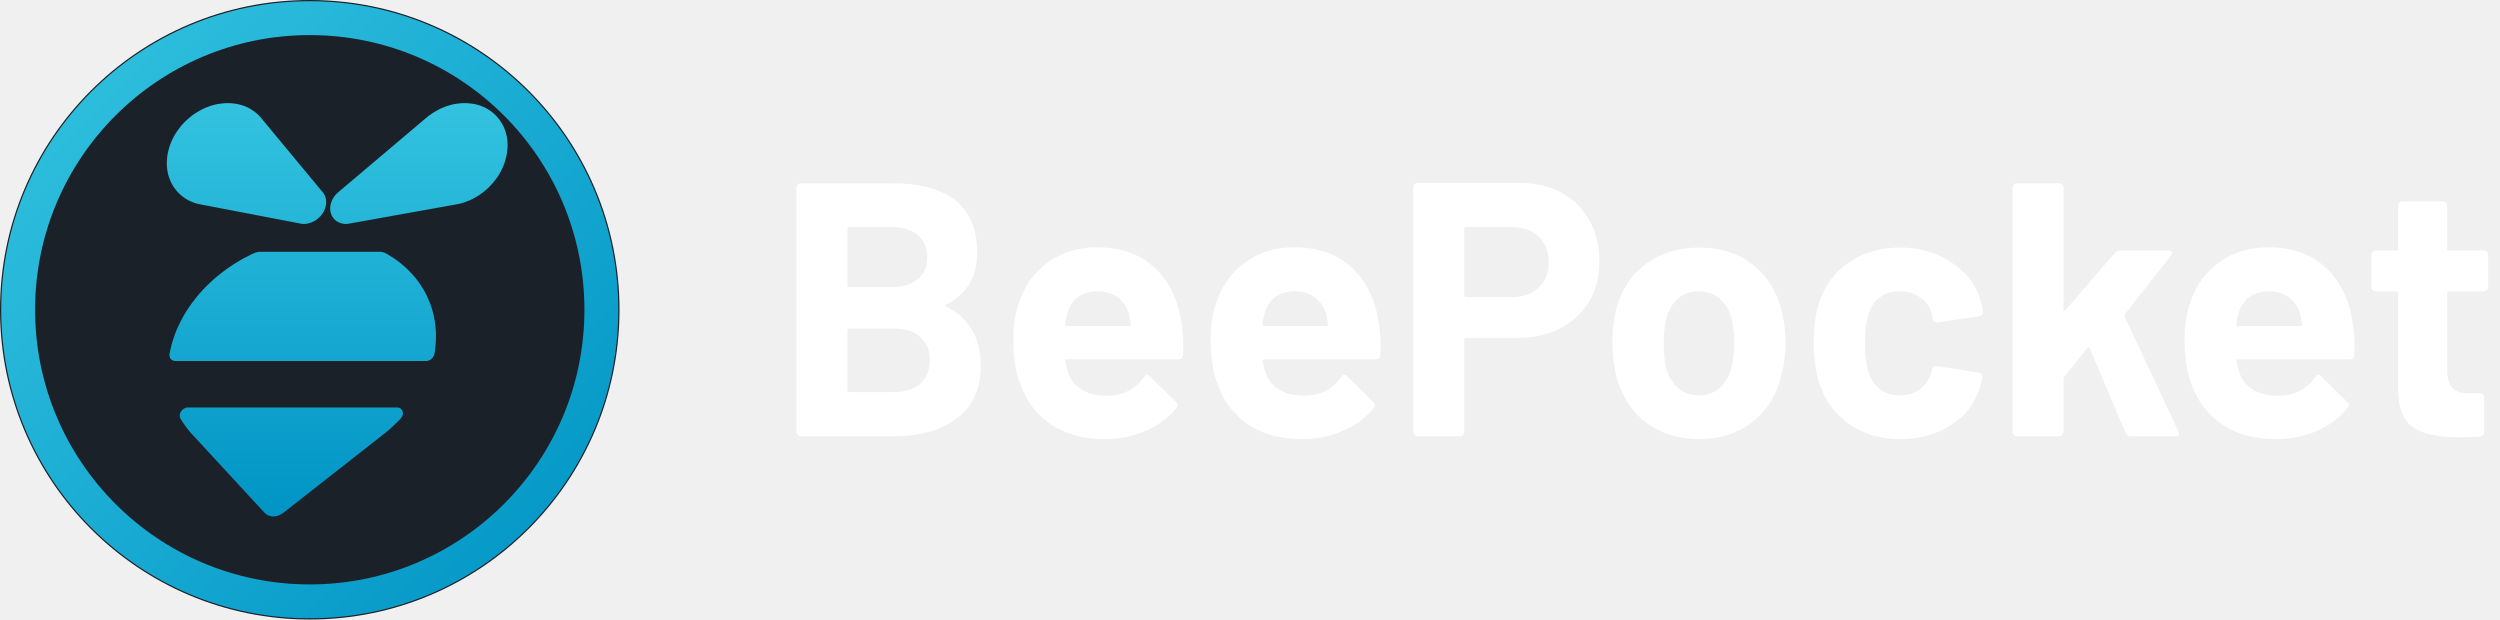
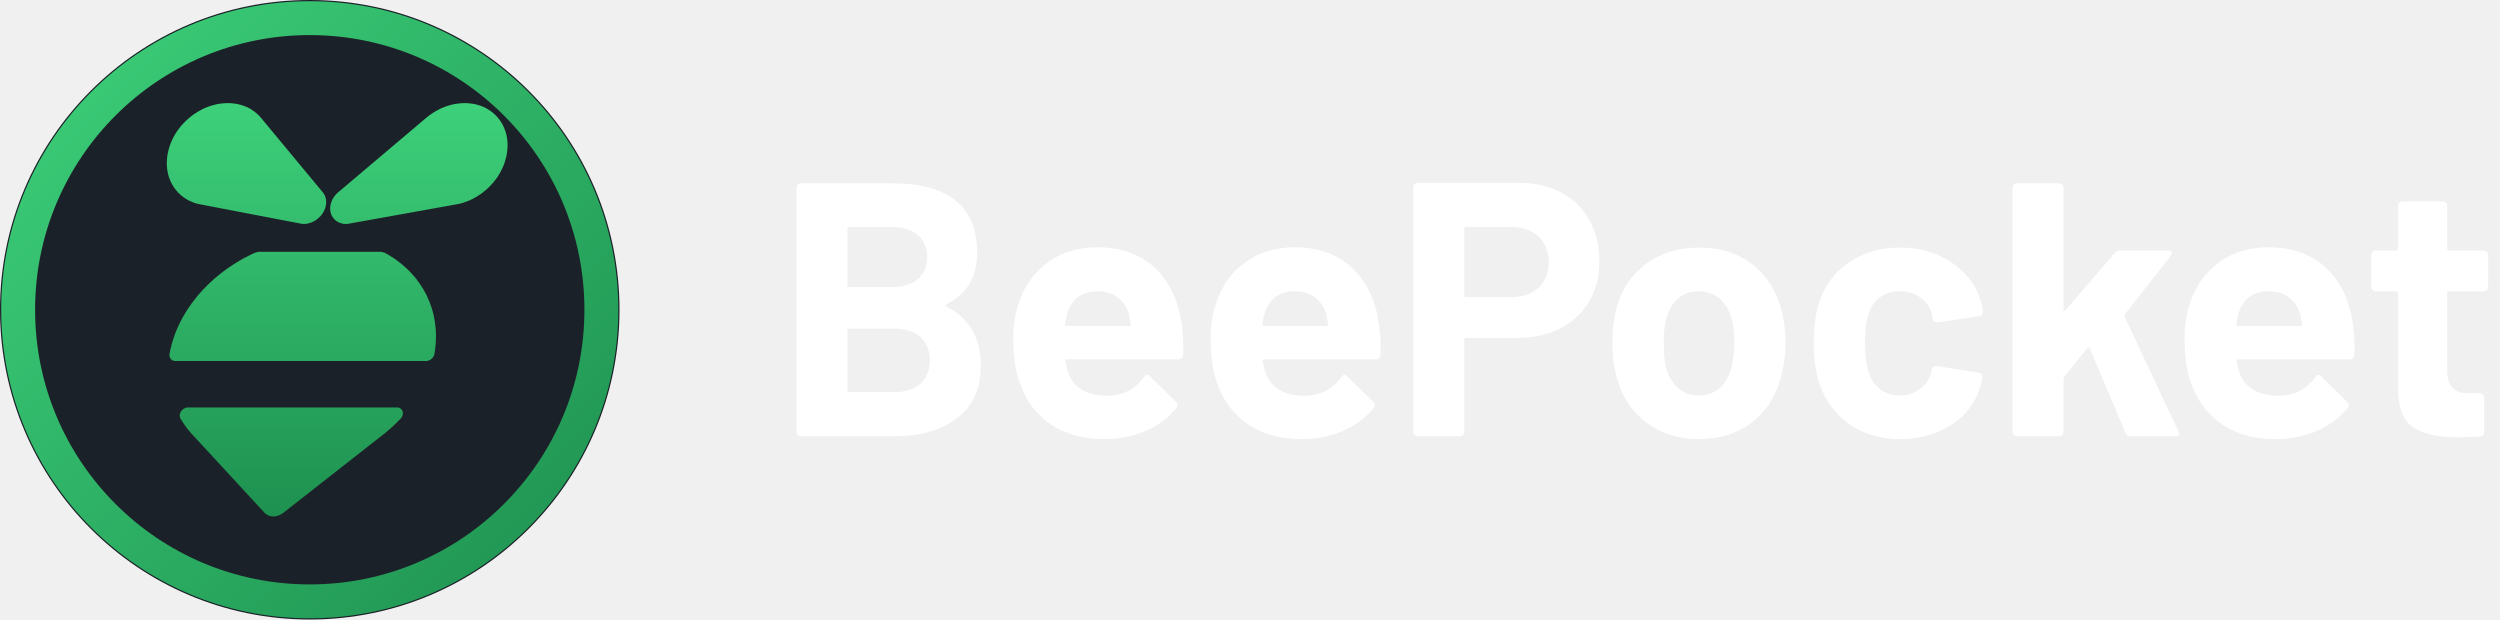
<svg xmlns="http://www.w3.org/2000/svg" viewBox="0 0 193.7 48" width="193.7" height="48" role="img">
  <defs>
    <linearGradient id="ir" x1="0" y1="0" x2="1" y2="1">
-       <stop offset="0" stop-color="#33C3E0" />
-       <stop offset="1" stop-color="#0094C5" />
+       <stop offset="0" stop-color="#3DD07A" />
+       <stop offset="1" stop-color="#1E9150" />
    </linearGradient>
    <linearGradient id="ig" x1="0" y1="0" x2="0" y2="1">
-       <stop offset="0" stop-color="#33C3E0" />
-       <stop offset="1" stop-color="#0094C5" />
+       <stop offset="0" stop-color="#3DD07A" />
+       <stop offset="1" stop-color="#1E9150" />
    </linearGradient>
  </defs>
  <g transform="translate(0 0) scale(0.09375)">
    <circle cx="256" cy="256" r="256" fill="#1B2128" />
    <circle cx="256" cy="256" r="241" fill="none" stroke="url(#ir)" stroke-width="28" />
    <g transform="translate(45.14 0) skewX(-10) translate(256 256) scale(0.96) translate(-256 -256)">
      <path d="M142.6 79.6 L139.9 80.4 L137.2 81.4 L134.5 82.6 L132.0 84.0 L129.6 85.5 L127.2 87.2 L125.0 89.0 L122.9 91.0 L120.9 93.1 L119.1 95.3 L117.4 97.6 L115.9 100.1 L114.5 102.6 L113.3 105.3 L112.3 107.9 L111.5 110.7 L110.8 113.5 L110.4 116.3 L110.1 119.2 L110.0 122.1 L110.1 125.0 L110.4 127.8 L110.8 130.7 L111.5 133.5 L112.3 136.2 L113.3 138.9 L114.5 141.6 L115.9 144.1 L117.4 146.5 L119.1 148.9 L120.9 151.1 L122.9 153.2 L125.0 155.2 L127.2 157.0 L129.6 158.7 L132.0 160.2 L134.5 161.6 L137.2 162.7 L139.9 163.8 L142.6 164.6 L145.4 165.2 L234.9 181.8 L235.9 182.0 L237.0 182.1 L238.0 182.1 L239.0 182.1 L240.1 182.0 L241.1 181.8 L242.1 181.5 L243.1 181.2 L244.1 180.9 L245.1 180.4 L246.0 179.9 L246.9 179.4 L247.7 178.8 L248.5 178.1 L249.3 177.4 L250.0 176.6 L250.7 175.8 L251.3 175.0 L251.9 174.1 L252.3 173.2 L252.8 172.2 L253.2 171.2 L253.5 170.2 L253.7 169.2 L253.9 168.2 L254.0 167.1 L254.0 166.1 L254.0 165.0 L253.9 164.0 L253.7 163.0 L253.5 162.0 L253.2 160.9 L252.8 160.0 L252.3 159.0 L251.9 158.1 L251.3 157.2 L250.7 156.4 L250.0 155.5 L249.3 154.8 L185.1 91.0 L183.0 89.0 L180.8 87.2 L178.4 85.5 L176.0 84.0 L173.5 82.6 L170.8 81.4 L168.1 80.4 L165.4 79.6 L162.6 78.9 L159.7 78.5 L156.9 78.2 L154.0 78.1 L151.1 78.2 L148.3 78.5 L145.4 78.9 Z M346.6 79.6 L343.9 80.4 L341.2 81.4 L338.5 82.6 L336.0 84.0 L333.6 85.5 L331.2 87.2 L329.0 89.0 L326.9 91.0 L262.7 154.8 L262.0 155.5 L261.3 156.4 L260.7 157.2 L260.1 158.1 L259.7 159.0 L259.2 160.0 L258.8 160.9 L258.5 162.0 L258.3 163.0 L258.1 164.0 L258.0 165.0 L258.0 166.1 L258.0 167.1 L258.1 168.2 L258.3 169.2 L258.5 170.2 L258.8 171.2 L259.2 172.2 L259.7 173.2 L260.1 174.1 L260.7 175.0 L261.3 175.8 L262.0 176.6 L262.7 177.4 L263.5 178.1 L264.3 178.8 L265.1 179.4 L266.0 179.9 L266.9 180.4 L267.9 180.9 L268.9 181.2 L269.9 181.5 L270.9 181.8 L271.9 182.0 L273.0 182.1 L274.0 182.1 L275.0 182.1 L276.1 182.0 L277.1 181.8 L366.6 165.2 L369.4 164.6 L372.1 163.8 L374.8 162.7 L377.5 161.6 L380.0 160.2 L382.4 158.7 L384.8 157.0 L387.0 155.2 L389.1 153.2 L391.1 151.1 L392.9 148.9 L394.6 146.5 L396.1 144.1 L397.5 141.6 L398.7 138.9 L399.7 136.2 L400.5 133.5 L401.2 130.7 L401.6 127.8 L401.9 125.0 L402.0 122.1 L401.9 119.2 L401.6 116.3 L401.2 113.5 L400.5 110.7 L399.7 107.9 L398.7 105.3 L397.5 102.6 L396.1 100.1 L394.6 97.6 L392.9 95.3 L391.1 93.1 L389.1 91.0 L387.0 89.0 L384.8 87.2 L382.4 85.5 L380.0 84.0 L377.5 82.6 L374.8 81.4 L372.1 80.4 L369.4 79.6 L366.6 78.9 L363.7 78.5 L360.9 78.2 L358.0 78.1 L355.1 78.2 L352.3 78.5 L349.4 78.9 Z M142.1 295.3 L142.3 295.8 L142.5 296.4 L142.7 296.9 L143.0 297.4 L143.4 297.9 L143.8 298.3 L144.2 298.7 L144.7 299.1 L145.2 299.4 L145.7 299.6 L146.3 299.8 L146.8 300.0 L147.4 300.1 L148.0 300.1 L364.0 300.1 L364.6 300.1 L365.2 300.0 L365.7 299.8 L366.3 299.6 L366.8 299.4 L367.3 299.1 L367.8 298.7 L368.2 298.3 L368.6 297.9 L369.0 297.4 L369.3 296.9 L369.5 296.4 L369.7 295.8 L369.9 295.3 L370.0 294.7 L370.0 294.1 L370.0 294.0 L370.0 293.9 L370.0 291.8 L370.0 291.8 L370.0 291.5 L370.0 291.4 L369.9 289.4 L369.9 289.3 L369.9 289.1 L369.8 289.0 L369.7 286.9 L369.7 286.9 L369.7 286.6 L369.7 286.5 L369.5 284.5 L369.5 284.4 L369.4 284.2 L369.4 284.1 L369.2 282.1 L369.2 282.0 L369.1 281.7 L369.1 281.6 L368.8 279.6 L368.8 279.5 L368.7 279.3 L368.7 279.2 L368.4 277.2 L368.3 277.1 L368.3 276.9 L368.3 276.8 L367.9 274.8 L367.8 274.7 L367.8 274.5 L367.8 274.4 L367.3 272.4 L367.3 272.3 L367.2 272.1 L367.2 272.0 L366.6 270.0 L366.6 269.9 L366.5 269.7 L366.5 269.6 L365.9 267.6 L365.9 267.5 L365.8 267.3 L365.8 267.2 L365.2 265.3 L365.1 265.2 L365.0 264.9 L365.0 264.9 L364.3 262.9 L364.3 262.8 L364.2 262.6 L364.2 262.5 L363.4 260.6 L363.4 260.5 L363.3 260.3 L363.3 260.2 L362.4 258.3 L362.4 258.2 L362.3 258.0 L362.3 257.9 L361.4 256.0 L361.4 255.9 L361.3 255.7 L361.2 255.6 L360.3 253.7 L360.3 253.7 L360.2 253.5 L360.1 253.4 L359.1 251.5 L359.1 251.4 L359.0 251.2 L359.0 251.2 L357.9 249.3 L357.9 249.2 L357.8 249.0 L357.7 249.0 L356.6 247.1 L356.6 247.1 L356.5 246.9 L356.4 246.8 L355.3 245.0 L355.3 244.9 L355.1 244.7 L355.1 244.6 L353.9 242.8 L353.8 242.8 L353.7 242.6 L353.7 242.5 L352.4 240.8 L352.4 240.7 L352.2 240.5 L352.2 240.4 L350.9 238.7 L350.9 238.6 L350.7 238.4 L350.7 238.4 L349.3 236.7 L349.3 236.6 L349.1 236.4 L349.1 236.4 L347.7 234.7 L347.6 234.6 L347.5 234.4 L347.4 234.4 L346.0 232.7 L345.9 232.7 L345.8 232.5 L345.7 232.4 L344.2 230.8 L344.2 230.7 L344.0 230.6 L344.0 230.5 L342.5 228.9 L342.4 228.9 L342.2 228.7 L342.2 228.6 L340.6 227.1 L340.5 227.0 L340.4 226.9 L340.3 226.8 L338.7 225.3 L338.6 225.2 L338.5 225.1 L338.4 225.0 L336.7 223.5 L336.7 223.5 L336.5 223.3 L336.5 223.3 L334.7 221.8 L334.7 221.7 L334.5 221.6 L334.5 221.6 L332.7 220.1 L332.6 220.1 L332.5 219.9 L332.4 219.9 L330.6 218.5 L330.5 218.4 L330.4 218.3 L330.3 218.3 L328.5 216.9 L328.4 216.9 L328.2 216.7 L328.2 216.7 L326.3 215.4 L326.2 215.3 L326.0 215.2 L326.0 215.2 L324.1 213.9 L324.0 213.8 L323.8 213.7 L323.8 213.7 L321.8 212.4 L321.7 212.4 L321.6 212.3 L321.5 212.2 L319.5 211.0 L319.4 211.0 L319.2 210.9 L319.2 210.9 L317.1 209.7 L317.1 209.7 L316.9 209.6 L316.8 209.5 L314.8 208.4 L314.7 208.4 L314.5 208.3 L314.5 208.2 L313.0 207.5 L312.7 207.3 L312.0 207.1 L311.5 206.8 L311.0 206.7 L310.4 206.5 L309.9 206.4 L309.3 206.3 L308.8 206.2 L308.2 206.1 L307.5 206.1 L307.2 206.1 L204.8 206.1 L204.5 206.1 L203.8 206.1 L203.2 206.2 L202.7 206.3 L202.1 206.4 L201.6 206.5 L201.0 206.7 L200.5 206.8 L200.0 207.1 L199.3 207.3 L199.0 207.5 L197.5 208.2 L197.5 208.3 L197.3 208.4 L197.2 208.4 L195.2 209.5 L195.1 209.6 L194.9 209.7 L194.9 209.7 L192.8 210.9 L192.8 210.9 L192.6 211.0 L192.5 211.0 L190.5 212.2 L190.4 212.3 L190.3 212.4 L190.2 212.4 L188.2 213.7 L188.2 213.7 L188.0 213.8 L187.9 213.9 L186.0 215.2 L186.0 215.2 L185.8 215.3 L185.7 215.4 L183.8 216.7 L183.8 216.7 L183.6 216.9 L183.5 216.9 L181.7 218.3 L181.6 218.3 L181.5 218.4 L181.4 218.5 L179.6 219.9 L179.5 219.9 L179.4 220.1 L179.3 220.1 L177.5 221.6 L177.5 221.6 L177.3 221.7 L177.3 221.8 L175.5 223.3 L175.5 223.3 L175.3 223.5 L175.3 223.5 L173.6 225.0 L173.5 225.1 L173.4 225.2 L173.3 225.3 L171.7 226.8 L171.6 226.9 L171.5 227.0 L171.4 227.1 L169.8 228.6 L169.8 228.7 L169.6 228.9 L169.5 228.9 L168.0 230.5 L168.0 230.6 L167.8 230.7 L167.8 230.8 L166.3 232.4 L166.2 232.5 L166.1 232.7 L166.0 232.7 L164.6 234.4 L164.5 234.4 L164.4 234.6 L164.3 234.7 L162.9 236.4 L162.9 236.4 L162.7 236.6 L162.7 236.7 L161.3 238.4 L161.3 238.4 L161.1 238.6 L161.1 238.7 L159.8 240.4 L159.8 240.5 L159.6 240.7 L159.6 240.8 L158.3 242.5 L158.3 242.6 L158.2 242.8 L158.1 242.8 L156.9 244.6 L156.9 244.7 L156.7 244.9 L156.7 245.0 L155.6 246.8 L155.5 246.9 L155.4 247.1 L155.4 247.1 L154.3 249.0 L154.2 249.0 L154.1 249.2 L154.1 249.3 L153.0 251.2 L153.0 251.2 L152.9 251.4 L152.9 251.5 L151.9 253.4 L151.8 253.5 L151.7 253.7 L151.7 253.7 L150.8 255.6 L150.7 255.7 L150.6 255.9 L150.6 256.0 L149.7 257.9 L149.7 258.0 L149.6 258.2 L149.6 258.3 L148.7 260.2 L148.7 260.3 L148.6 260.5 L148.6 260.6 L147.8 262.5 L147.8 262.6 L147.7 262.8 L147.7 262.9 L147.0 264.9 L147.0 264.9 L146.9 265.2 L146.8 265.3 L146.2 267.2 L146.2 267.3 L146.1 267.5 L146.1 267.6 L145.5 269.6 L145.5 269.7 L145.4 269.9 L145.4 270.0 L144.8 272.0 L144.8 272.1 L144.7 272.3 L144.7 272.4 L144.2 274.4 L144.2 274.5 L144.2 274.7 L144.1 274.8 L143.7 276.8 L143.7 276.9 L143.7 277.1 L143.6 277.2 L143.3 279.2 L143.3 279.3 L143.2 279.5 L143.2 279.6 L142.9 281.6 L142.9 281.7 L142.8 282.0 L142.8 282.1 L142.6 284.1 L142.6 284.2 L142.5 284.4 L142.5 284.5 L142.3 286.5 L142.3 286.6 L142.3 286.9 L142.3 286.9 L142.2 289.0 L142.1 289.1 L142.1 289.3 L142.1 289.4 L142.0 291.4 L142.0 291.5 L142.0 291.8 L142.0 291.8 L142.0 293.9 L142.0 294.0 L142.0 294.1 L142.0 294.7 Z M164.9 340.2 L164.3 340.3 L163.8 340.5 L163.3 340.8 L162.8 341.1 L162.3 341.4 L161.9 341.8 L161.5 342.2 L161.1 342.7 L160.8 343.2 L160.5 343.7 L160.3 344.2 L160.2 344.8 L160.1 345.4 L160.0 345.9 L160.1 346.5 L160.1 347.1 L160.3 347.7 L160.4 348.2 L160.7 348.7 L160.9 349.3 L161.3 349.7 L161.3 349.7 L161.3 349.8 L162.7 351.5 L162.7 351.6 L162.9 351.8 L162.9 351.8 L164.3 353.5 L164.4 353.6 L164.5 353.7 L164.6 353.8 L166.0 355.5 L166.1 355.5 L166.2 355.7 L166.3 355.8 L167.8 357.4 L167.8 357.4 L168.0 357.6 L168.0 357.7 L169.5 359.3 L169.6 359.3 L169.8 359.5 L169.8 359.5 L171.4 361.1 L171.5 361.2 L171.6 361.3 L171.7 361.4 L173.3 363.0 L173.4 363.0 L173.5 363.1 L173.5 363.1 L247.8 430.7 L248.0 430.9 L248.6 431.4 L249.1 431.7 L249.6 432.0 L250.1 432.3 L250.6 432.6 L251.1 432.9 L251.7 433.1 L252.2 433.3 L252.8 433.5 L253.4 433.6 L253.9 433.7 L254.5 433.8 L255.1 433.9 L255.7 433.9 L256.3 433.9 L256.9 433.9 L257.5 433.8 L258.1 433.7 L258.6 433.6 L259.2 433.5 L259.8 433.3 L260.3 433.1 L260.9 432.9 L261.4 432.6 L261.9 432.3 L262.4 432.0 L262.9 431.7 L263.4 431.4 L264.0 430.9 L264.2 430.7 L338.5 363.1 L338.5 363.1 L338.6 363.0 L338.7 363.0 L340.3 361.4 L340.4 361.3 L340.5 361.2 L340.6 361.1 L342.2 359.5 L342.2 359.5 L342.4 359.3 L342.5 359.3 L344.0 357.7 L344.0 357.6 L344.2 357.4 L344.2 357.4 L345.7 355.8 L345.8 355.7 L345.9 355.5 L346.0 355.5 L347.4 353.8 L347.5 353.7 L347.6 353.6 L347.7 353.5 L349.1 351.8 L349.1 351.8 L349.3 351.6 L349.3 351.5 L350.7 349.8 L350.7 349.7 L350.7 349.7 L351.1 349.3 L351.3 348.7 L351.6 348.2 L351.7 347.7 L351.9 347.1 L351.9 346.5 L352.0 345.9 L351.9 345.4 L351.8 344.8 L351.7 344.2 L351.5 343.7 L351.2 343.2 L350.9 342.7 L350.5 342.2 L350.1 341.8 L349.7 341.4 L349.2 341.1 L348.7 340.8 L348.2 340.5 L347.7 340.3 L347.1 340.2 L346.5 340.1 L346.0 340.1 L166.0 340.1 L165.5 340.1 Z" fill="url(#ig)" fill-rule="evenodd" />
    </g>
  </g>
  <path d="M73.33 23.75Q75.99 25.12 75.99 28.31Q75.99 31.03 74.14 32.41Q72.29 33.8 69.3 33.8H62.04Q61.9 33.8 61.81 33.7Q61.71 33.6 61.71 33.46V14.54Q61.71 14.4 61.81 14.3Q61.9 14.2 62.04 14.2H69.07Q75.71 14.2 75.71 19.58Q75.71 22.38 73.33 23.58Q73.16 23.66 73.33 23.75ZM65.66 17.73V22.1Q65.66 22.24 65.8 22.24H69.07Q70.39 22.24 71.12 21.62Q71.84 21 71.84 19.94Q71.84 18.85 71.12 18.22Q70.39 17.59 69.07 17.59H65.8Q65.66 17.59 65.66 17.73ZM72.04 27.92Q72.04 26.77 71.31 26.11Q70.58 25.46 69.27 25.46H65.8Q65.66 25.46 65.66 25.6V30.24Q65.66 30.38 65.8 30.38H69.3Q70.58 30.38 71.31 29.73Q72.04 29.07 72.04 27.92ZM91.67 27.5Q91.64 27.84 91.3 27.84H82.65Q82.48 27.84 82.54 27.98Q82.62 28.54 82.85 29.1Q83.58 30.66 85.82 30.66Q87.61 30.64 88.64 29.21Q88.76 29.04 88.9 29.04Q88.98 29.04 89.09 29.15L91.11 31.14Q91.25 31.28 91.25 31.39Q91.25 31.45 91.14 31.62Q90.21 32.76 88.76 33.39Q87.3 34.02 85.56 34.02Q83.16 34.02 81.49 32.93Q79.82 31.84 79.1 29.88Q78.51 28.48 78.51 26.21Q78.51 24.67 78.93 23.5Q79.57 21.51 81.18 20.33Q82.79 19.16 85 19.16Q87.8 19.16 89.5 20.78Q91.19 22.4 91.56 25.12Q91.72 26.18 91.67 27.5ZM82.71 24.22Q82.6 24.59 82.51 25.12Q82.51 25.26 82.65 25.26H87.5Q87.66 25.26 87.61 25.12Q87.47 24.31 87.47 24.34Q87.22 23.5 86.59 23.03Q85.96 22.57 85.03 22.57Q83.27 22.57 82.71 24.22ZM106.96 27.5Q106.93 27.84 106.59 27.84H97.94Q97.77 27.84 97.83 27.98Q97.91 28.54 98.14 29.1Q98.86 30.66 101.1 30.66Q102.9 30.64 103.93 29.21Q104.04 29.04 104.18 29.04Q104.27 29.04 104.38 29.15L106.4 31.14Q106.54 31.28 106.54 31.39Q106.54 31.45 106.42 31.62Q105.5 32.76 104.04 33.39Q102.59 34.02 100.85 34.02Q98.44 34.02 96.78 32.93Q95.11 31.84 94.38 29.88Q93.8 28.48 93.8 26.21Q93.8 24.67 94.22 23.5Q94.86 21.51 96.47 20.33Q98.08 19.16 100.29 19.16Q103.09 19.16 104.79 20.78Q106.48 22.4 106.84 25.12Q107.01 26.18 106.96 27.5ZM98 24.22Q97.88 24.59 97.8 25.12Q97.8 25.26 97.94 25.26H102.78Q102.95 25.26 102.9 25.12Q102.76 24.31 102.76 24.34Q102.5 23.5 101.87 23.03Q101.24 22.57 100.32 22.57Q98.56 22.57 98 24.22ZM123.92 20.25Q123.92 22.01 123.13 23.36Q122.33 24.7 120.89 25.44Q119.44 26.18 117.57 26.18H113.59Q113.45 26.18 113.45 26.32V33.46Q113.45 33.6 113.35 33.7Q113.26 33.8 113.12 33.8H109.84Q109.7 33.8 109.6 33.7Q109.5 33.6 109.5 33.46V14.51Q109.5 14.37 109.6 14.27Q109.7 14.17 109.84 14.17H117.74Q119.58 14.17 120.98 14.93Q122.38 15.68 123.15 17.07Q123.92 18.46 123.92 20.25ZM120 20.33Q120 19.1 119.22 18.34Q118.44 17.59 117.15 17.59H113.59Q113.45 17.59 113.45 17.73V22.88Q113.45 23.02 113.59 23.02H117.15Q118.44 23.02 119.22 22.28Q120 21.54 120 20.33ZM125.32 29.43Q124.93 28.12 124.93 26.58Q124.93 24.92 125.32 23.61Q125.97 21.54 127.65 20.36Q129.33 19.18 131.68 19.18Q133.98 19.18 135.6 20.35Q137.22 21.51 137.9 23.58Q138.34 24.98 138.34 26.52Q138.34 28.03 137.95 29.35Q137.34 31.53 135.67 32.78Q134 34.02 131.65 34.02Q129.3 34.02 127.62 32.79Q125.94 31.56 125.32 29.43ZM134.14 28.54Q134.37 27.64 134.37 26.58Q134.37 25.4 134.14 24.59Q133.84 23.64 133.19 23.1Q132.55 22.57 131.62 22.57Q130.67 22.57 130.04 23.1Q129.41 23.64 129.13 24.59Q128.91 25.26 128.91 26.58Q128.91 27.84 129.1 28.54Q129.38 29.52 130.04 30.08Q130.7 30.64 131.65 30.64Q132.58 30.64 133.22 30.08Q133.86 29.52 134.14 28.54ZM141 29.82Q140.53 28.42 140.53 26.52Q140.53 24.64 141 23.27Q141.68 21.37 143.33 20.28Q144.98 19.18 147.22 19.18Q149.46 19.18 151.15 20.3Q152.85 21.42 153.41 23.13Q153.63 23.8 153.63 24.14V24.2Q153.63 24.45 153.35 24.5L150.13 24.98H150.08Q149.82 24.98 149.74 24.7L149.66 24.25Q149.46 23.52 148.79 23.05Q148.12 22.57 147.19 22.57Q146.3 22.57 145.68 23.02Q145.06 23.47 144.81 24.25Q144.5 25.09 144.5 26.55Q144.5 28 144.78 28.84Q145.04 29.68 145.67 30.16Q146.3 30.64 147.19 30.64Q148.06 30.64 148.72 30.17Q149.38 29.71 149.63 28.9Q149.66 28.84 149.66 28.73Q149.68 28.7 149.68 28.65Q149.71 28.31 150.08 28.37L153.3 28.87Q153.58 28.93 153.58 29.18Q153.58 29.4 153.41 30.02Q152.82 31.9 151.13 32.96Q149.43 34.02 147.22 34.02Q144.98 34.02 143.34 32.9Q141.7 31.78 141 29.82ZM155.93 33.46V14.54Q155.93 14.4 156.03 14.3Q156.12 14.2 156.26 14.2H159.54Q159.68 14.2 159.78 14.3Q159.88 14.4 159.88 14.54V23.97Q159.88 24.06 159.93 24.07Q159.99 24.08 160.04 24.03L163.85 19.6Q164.05 19.41 164.27 19.41H168Q168.28 19.41 168.28 19.6Q168.28 19.69 168.19 19.83L164.64 24.34Q164.58 24.45 164.61 24.53L168.78 33.41Q168.84 33.52 168.84 33.58Q168.84 33.8 168.53 33.8H165.08Q164.8 33.8 164.69 33.55L161.92 27Q161.89 26.94 161.82 26.93Q161.75 26.91 161.72 26.97L159.93 29.21Q159.88 29.32 159.88 29.38V33.46Q159.88 33.6 159.78 33.7Q159.68 33.8 159.54 33.8H156.26Q156.12 33.8 156.03 33.7Q155.93 33.6 155.93 33.46ZM182.42 27.5Q182.39 27.84 182.05 27.84H173.4Q173.23 27.84 173.29 27.98Q173.37 28.54 173.6 29.1Q174.32 30.66 176.56 30.66Q178.36 30.64 179.39 29.21Q179.5 29.04 179.64 29.04Q179.73 29.04 179.84 29.15L181.86 31.14Q182 31.28 182 31.39Q182 31.45 181.88 31.62Q180.96 32.76 179.5 33.39Q178.05 34.02 176.31 34.02Q173.9 34.02 172.24 32.93Q170.57 31.84 169.84 29.88Q169.26 28.48 169.26 26.21Q169.26 24.67 169.68 23.5Q170.32 21.51 171.93 20.33Q173.54 19.16 175.75 19.16Q178.55 19.16 180.25 20.78Q181.94 22.4 182.3 25.12Q182.47 26.18 182.42 27.5ZM173.46 24.22Q173.34 24.59 173.26 25.12Q173.26 25.26 173.4 25.26H178.24Q178.41 25.26 178.36 25.12Q178.22 24.31 178.22 24.34Q177.96 23.5 177.33 23.03Q176.7 22.57 175.78 22.57Q174.02 22.57 173.46 24.22ZM192.44 22.57H189.75Q189.61 22.57 189.61 22.71V28.65Q189.61 29.57 189.99 30.02Q190.37 30.47 191.21 30.47H192.13Q192.27 30.47 192.37 30.57Q192.47 30.66 192.47 30.8V33.46Q192.47 33.77 192.13 33.83Q190.96 33.88 190.45 33.88Q188.13 33.88 186.98 33.11Q185.83 32.34 185.8 30.22V22.71Q185.8 22.57 185.66 22.57H184.07Q183.93 22.57 183.83 22.47Q183.73 22.38 183.73 22.24V19.74Q183.73 19.6 183.83 19.51Q183.93 19.41 184.07 19.41H185.66Q185.8 19.41 185.8 19.27V15.94Q185.8 15.8 185.9 15.7Q186 15.6 186.14 15.6H189.28Q189.42 15.6 189.51 15.7Q189.61 15.8 189.61 15.94V19.27Q189.61 19.41 189.75 19.41H192.44Q192.58 19.41 192.68 19.51Q192.78 19.6 192.78 19.74V22.24Q192.78 22.38 192.68 22.47Q192.58 22.57 192.44 22.57Z" fill="#FFFFFF" />
</svg>
